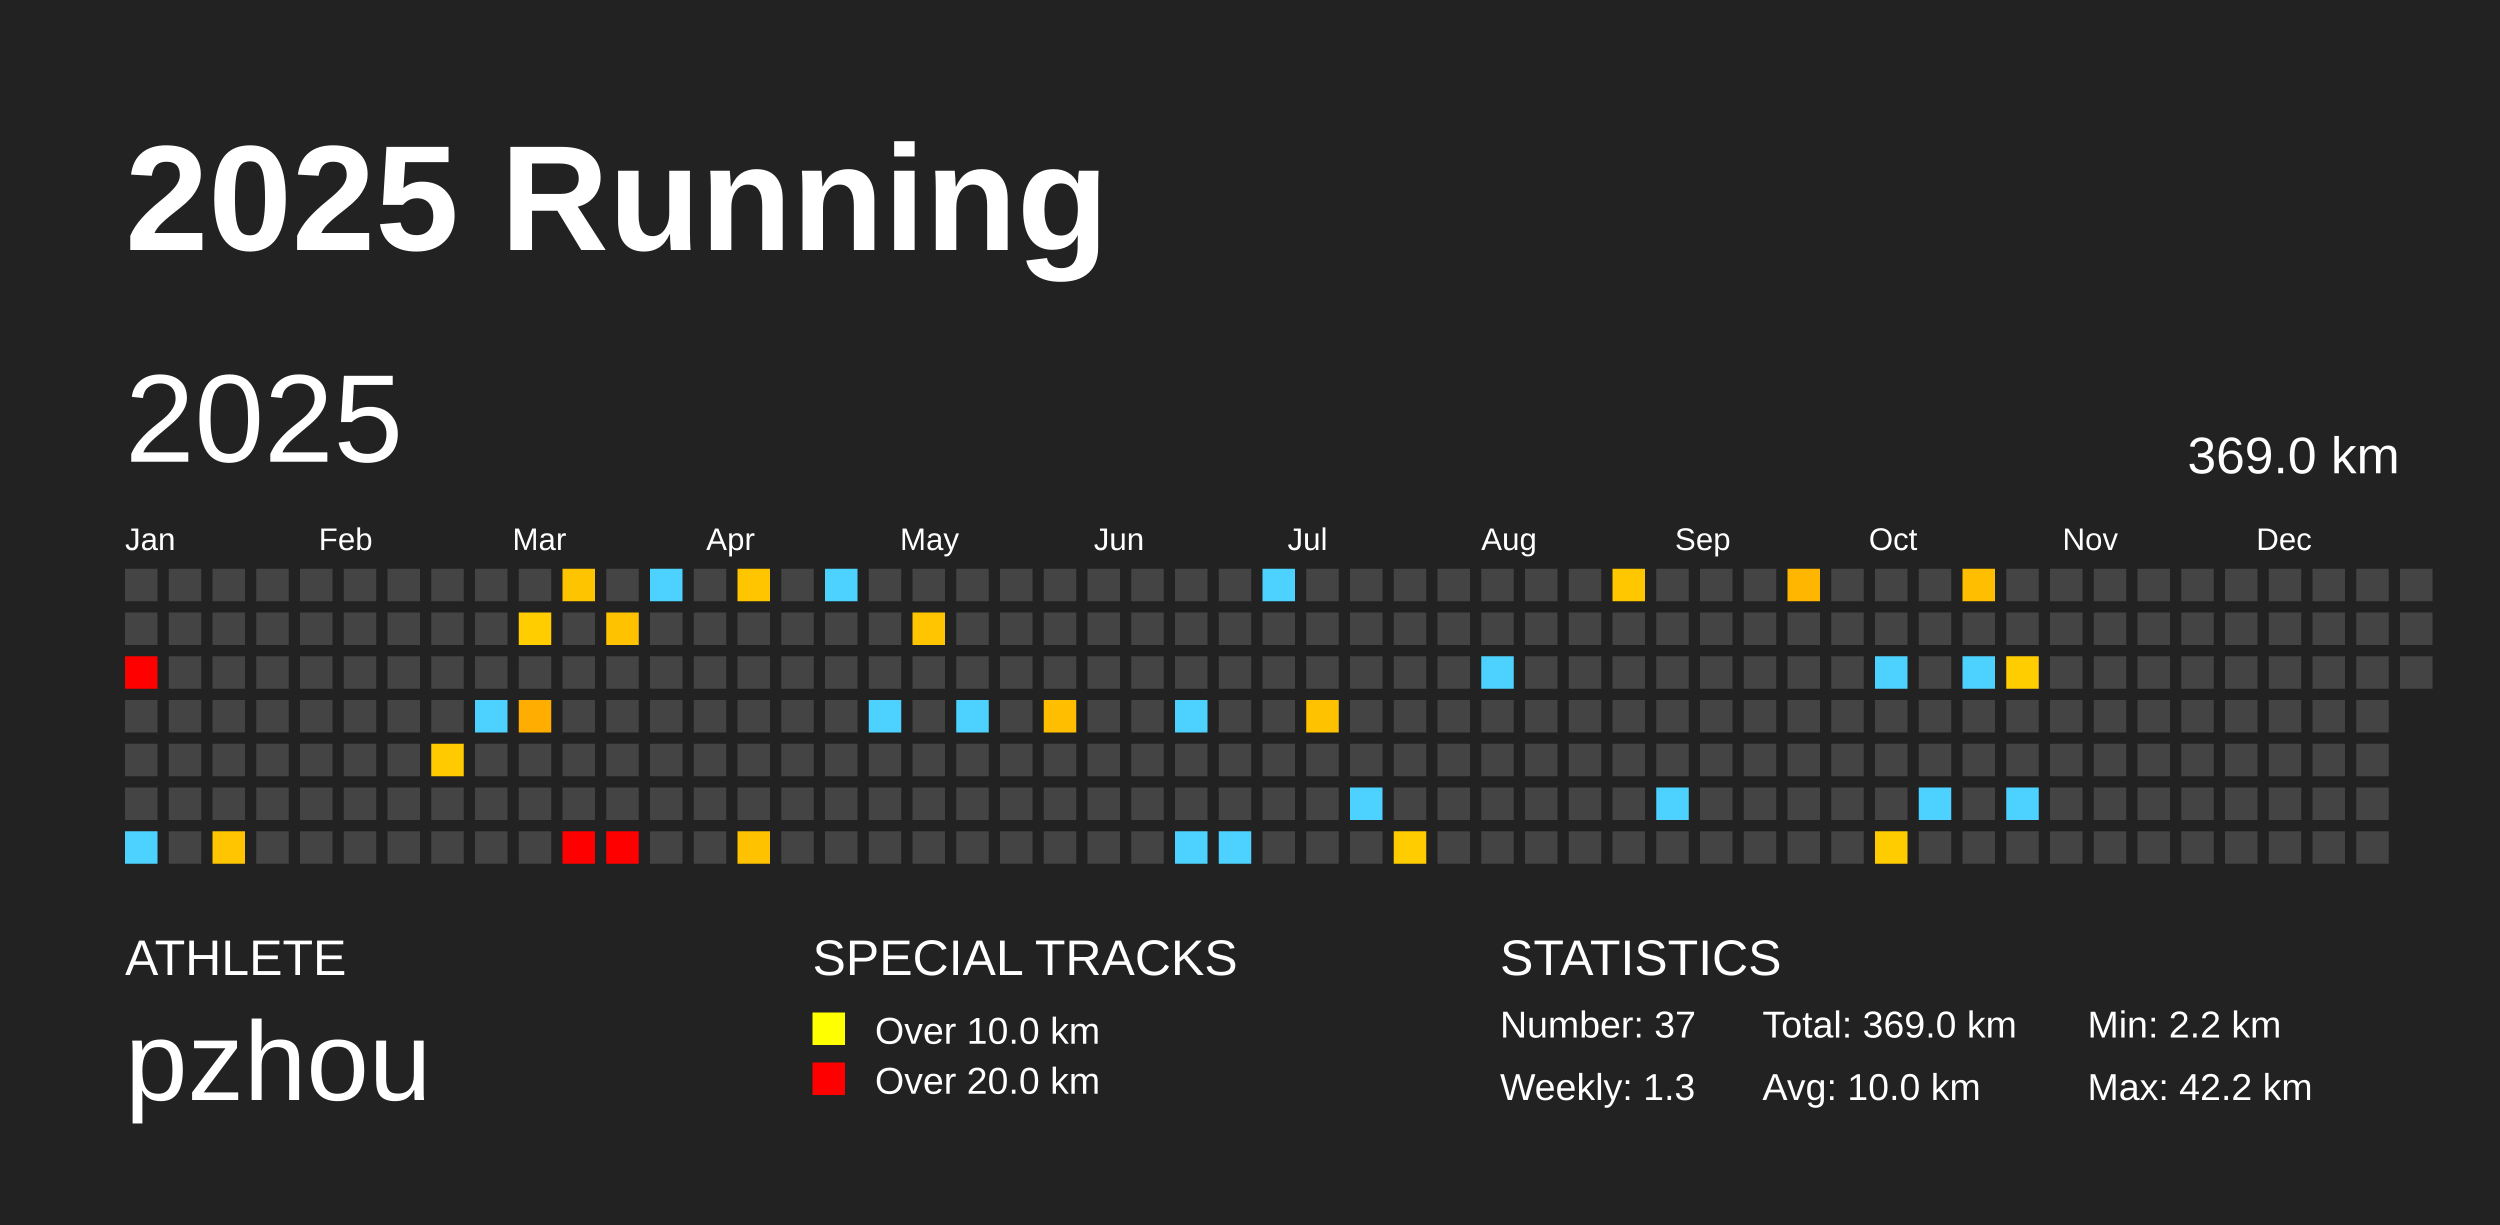
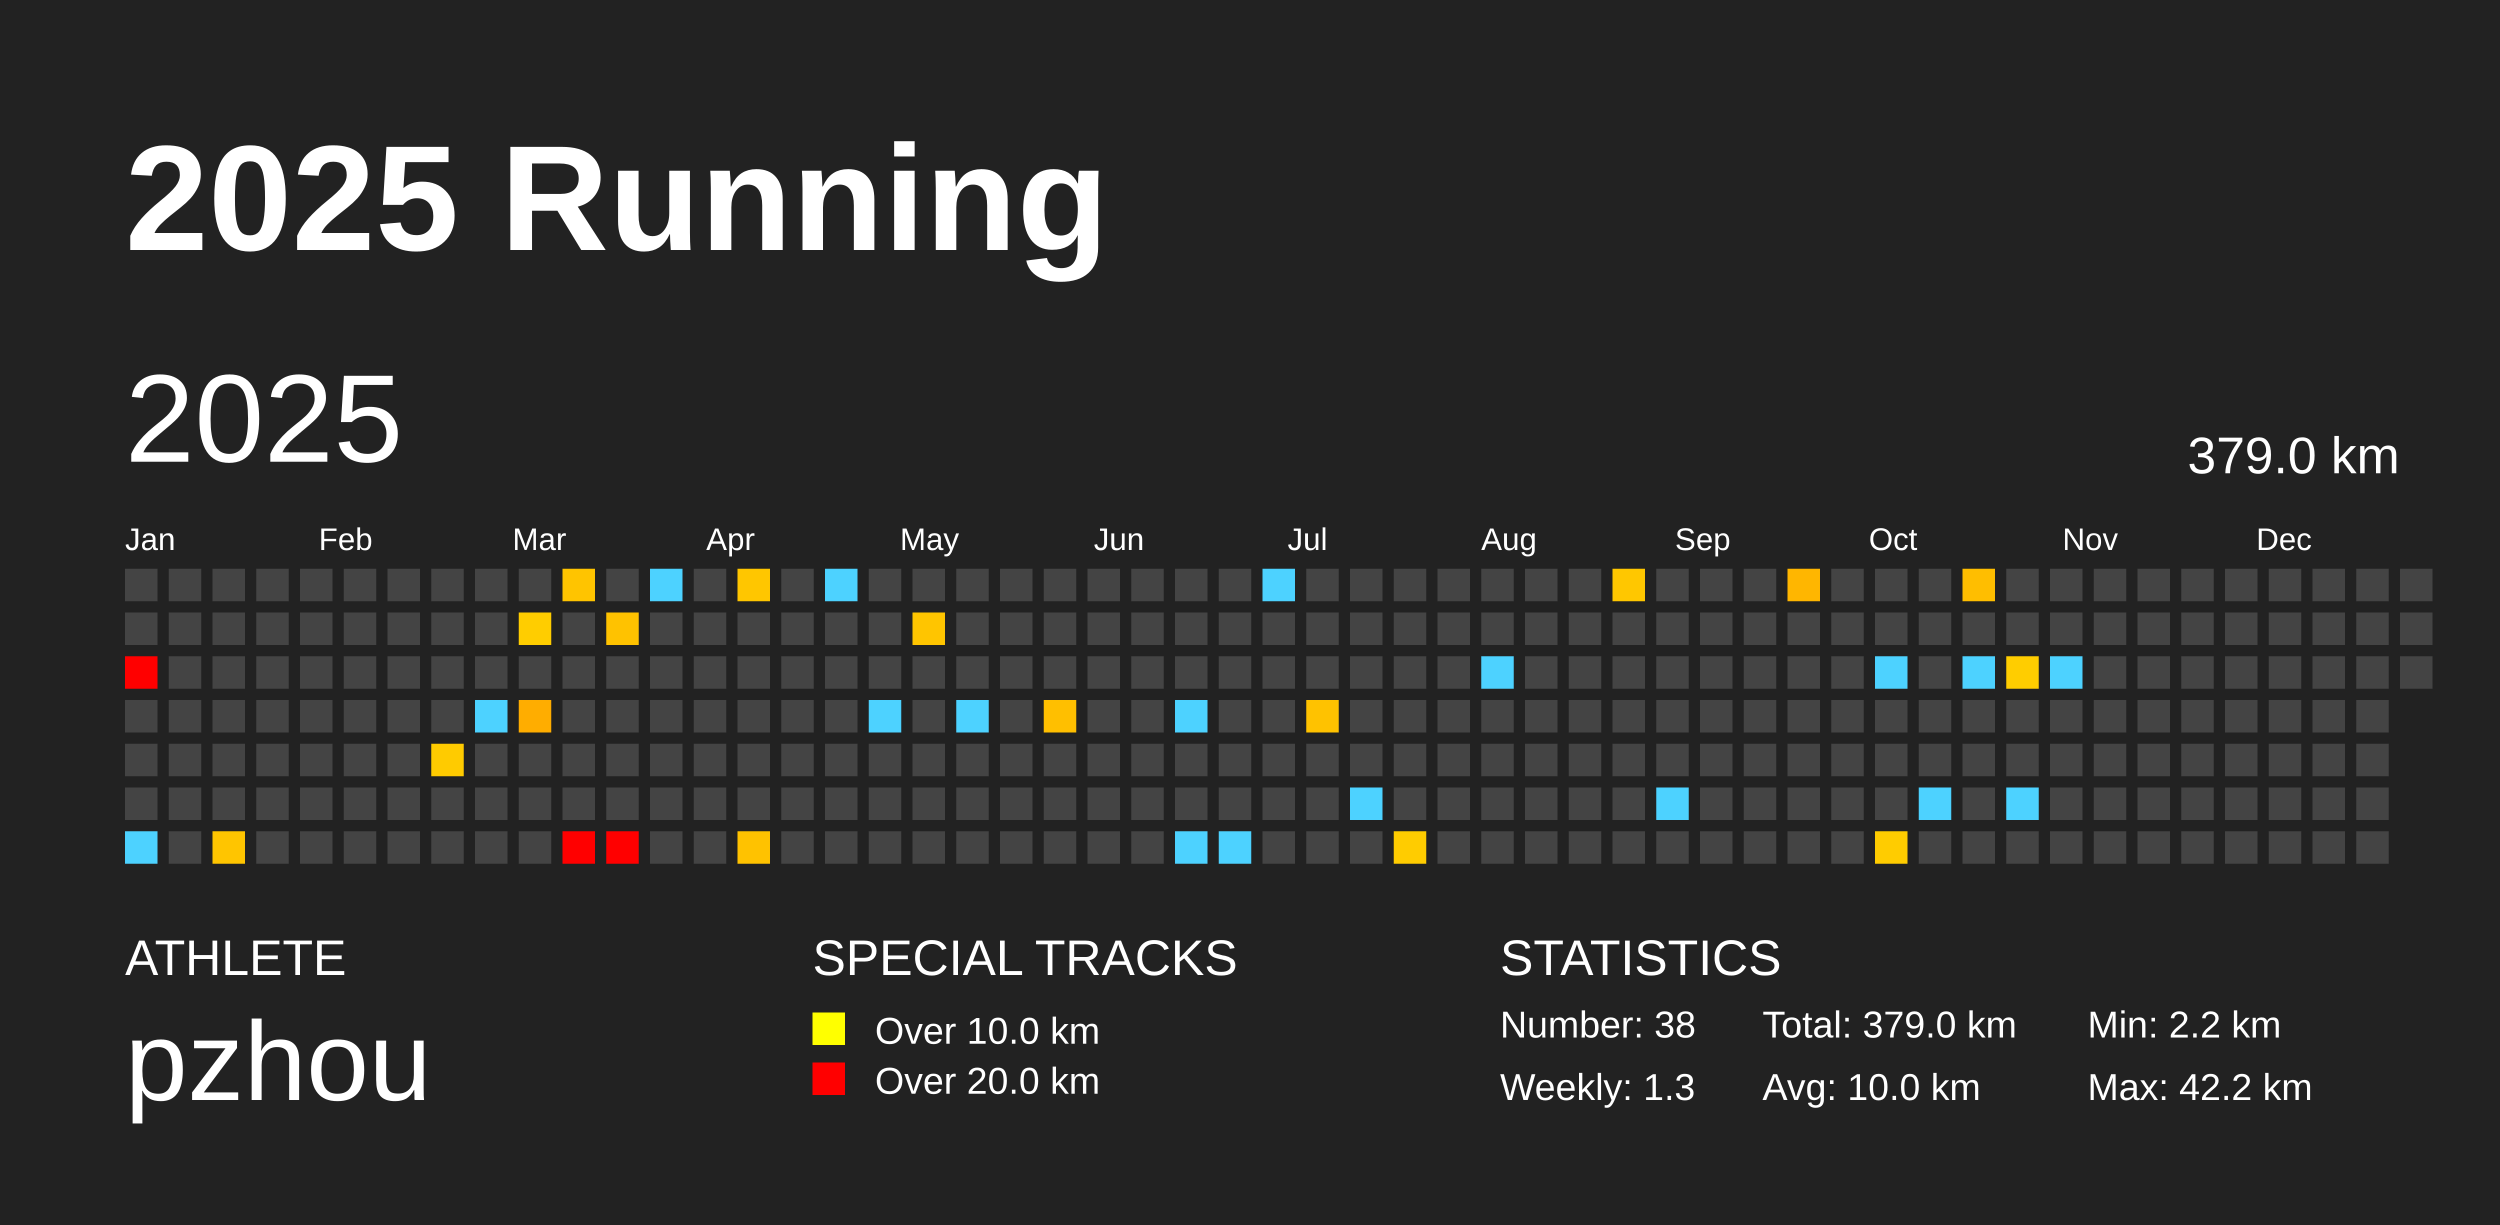
<svg xmlns="http://www.w3.org/2000/svg" baseProfile="full" height="98mm" version="1.1" viewBox="0,0,200,98" width="200mm">
  <defs />
  <rect fill="#222222" height="98" width="200" x="0" y="0" />
  <text fill="#FFFFFF" style="font-size:12px; font-family:Arial; font-weight:bold;" x="10" y="20">2025 Running</text>
  <text fill="#FFFFFF" style="font-size:4px; font-family:Arial" x="10" y="78">ATHLETE</text>
  <text fill="#FFFFFF" style="font-size:9px; font-family:Arial" x="10" y="88">pzhou</text>
  <text fill="#FFFFFF" style="font-size:4px; font-family:Arial" x="65" y="78">SPECIAL TRACKS</text>
  <rect fill="yellow" height="2.6" width="2.6" x="65" y="81" />
  <text fill="#FFFFFF" style="font-size:3px; font-family:Arial" x="70" y="83.5">Over 10.0 km</text>
  <rect fill="red" height="2.6" width="2.6" x="65" y="85" />
  <text fill="#FFFFFF" style="font-size:3px; font-family:Arial" x="70" y="87.5">Over 20.0 km</text>
  <text fill="#FFFFFF" style="font-size:4px; font-family:Arial" x="120" y="78">STATISTICS</text>
-   <text fill="#FFFFFF" style="font-size:3px; font-family:Arial" x="120" y="83">Number: 37</text>
+   <text fill="#FFFFFF" style="font-size:3px; font-family:Arial" x="120" y="83">Number: 38</text>
  <text fill="#FFFFFF" style="font-size:3px; font-family:Arial" x="120" y="88">Weekly: 1.3</text>
-   <text fill="#FFFFFF" style="font-size:3px; font-family:Arial" x="141" y="83">Total: 369.0 km</text>
+   <text fill="#FFFFFF" style="font-size:3px; font-family:Arial" x="141" y="83">Total: 379.0 km</text>
  <text fill="#FFFFFF" style="font-size:3px; font-family:Arial" x="141" y="88">Avg: 10.0 km</text>
  <text fill="#FFFFFF" style="font-size:3px; font-family:Arial" x="167" y="83">Min: 2.2 km</text>
  <text fill="#FFFFFF" style="font-size:3px; font-family:Arial" x="167" y="88">Max: 42.2 km</text>
  <text dominant-baseline="hanging" fill="#FFFFFF" style="font-size:10.0px; font-family:Arial;" x="10" y="30">2025</text>
-   <text dominant-baseline="hanging" fill="#FFFFFF" style="font-size:4.125px; font-family:Arial;" x="175" y="35">369.0 km</text>
+   <text dominant-baseline="hanging" fill="#FFFFFF" style="font-size:4.125px; font-family:Arial;" x="175" y="35">379.0 km</text>
  <text fill="#FFFFFF" style="font-size:2.5px; font-family:Arial" x="10.0" y="44">Jan</text>
  <text fill="#FFFFFF" style="font-size:2.5px; font-family:Arial" x="25.5" y="44">Feb</text>
  <text fill="#FFFFFF" style="font-size:2.5px; font-family:Arial" x="41.0" y="44">Mar</text>
  <text fill="#FFFFFF" style="font-size:2.5px; font-family:Arial" x="56.5" y="44">Apr</text>
  <text fill="#FFFFFF" style="font-size:2.5px; font-family:Arial" x="72.0" y="44">May</text>
  <text fill="#FFFFFF" style="font-size:2.5px; font-family:Arial" x="87.5" y="44">Jun</text>
  <text fill="#FFFFFF" style="font-size:2.5px; font-family:Arial" x="103.0" y="44">Jul</text>
  <text fill="#FFFFFF" style="font-size:2.5px; font-family:Arial" x="118.5" y="44">Aug</text>
  <text fill="#FFFFFF" style="font-size:2.5px; font-family:Arial" x="134.0" y="44">Sep</text>
  <text fill="#FFFFFF" style="font-size:2.5px; font-family:Arial" x="149.5" y="44">Oct</text>
  <text fill="#FFFFFF" style="font-size:2.5px; font-family:Arial" x="165.0" y="44">Nov</text>
  <text fill="#FFFFFF" style="font-size:2.5px; font-family:Arial" x="180.5" y="44">Dec</text>
  <rect fill="#444444" height="2.6" width="2.6" x="10.0" y="45.5" />
  <rect fill="#444444" height="2.6" width="2.6" x="10.0" y="49.0" />
  <rect fill="red" height="2.6" width="2.6" x="10.0" y="52.5" />
  <rect fill="#444444" height="2.6" width="2.6" x="10.0" y="56.0" />
  <rect fill="#444444" height="2.6" width="2.6" x="10.0" y="59.5" />
  <rect fill="#444444" height="2.6" width="2.6" x="10.0" y="63.0" />
  <rect fill="#4dd2ff" height="2.6" width="2.6" x="10.0" y="66.5" />
  <rect fill="#444444" height="2.6" width="2.6" x="13.5" y="45.5" />
  <rect fill="#444444" height="2.6" width="2.6" x="13.5" y="49.0" />
  <rect fill="#444444" height="2.6" width="2.6" x="13.5" y="52.5" />
  <rect fill="#444444" height="2.6" width="2.6" x="13.5" y="56.0" />
  <rect fill="#444444" height="2.6" width="2.6" x="13.5" y="59.5" />
  <rect fill="#444444" height="2.6" width="2.6" x="13.5" y="63.0" />
  <rect fill="#444444" height="2.6" width="2.6" x="13.5" y="66.5" />
  <rect fill="#444444" height="2.6" width="2.6" x="17.0" y="45.5" />
  <rect fill="#444444" height="2.6" width="2.6" x="17.0" y="49.0" />
  <rect fill="#444444" height="2.6" width="2.6" x="17.0" y="52.5" />
  <rect fill="#444444" height="2.6" width="2.6" x="17.0" y="56.0" />
  <rect fill="#444444" height="2.6" width="2.6" x="17.0" y="59.5" />
  <rect fill="#444444" height="2.6" width="2.6" x="17.0" y="63.0" />
  <rect fill="#ffc500" height="2.6" width="2.6" x="17.0" y="66.5" />
  <rect fill="#444444" height="2.6" width="2.6" x="20.5" y="45.5" />
  <rect fill="#444444" height="2.6" width="2.6" x="20.5" y="49.0" />
  <rect fill="#444444" height="2.6" width="2.6" x="20.5" y="52.5" />
  <rect fill="#444444" height="2.6" width="2.6" x="20.5" y="56.0" />
  <rect fill="#444444" height="2.6" width="2.6" x="20.5" y="59.5" />
  <rect fill="#444444" height="2.6" width="2.6" x="20.5" y="63.0" />
  <rect fill="#444444" height="2.6" width="2.6" x="20.5" y="66.5" />
  <rect fill="#444444" height="2.6" width="2.6" x="24.0" y="45.5" />
  <rect fill="#444444" height="2.6" width="2.6" x="24.0" y="49.0" />
  <rect fill="#444444" height="2.6" width="2.6" x="24.0" y="52.5" />
  <rect fill="#444444" height="2.6" width="2.6" x="24.0" y="56.0" />
  <rect fill="#444444" height="2.6" width="2.6" x="24.0" y="59.5" />
  <rect fill="#444444" height="2.6" width="2.6" x="24.0" y="63.0" />
  <rect fill="#444444" height="2.6" width="2.6" x="24.0" y="66.5" />
  <rect fill="#444444" height="2.6" width="2.6" x="27.5" y="45.5" />
  <rect fill="#444444" height="2.6" width="2.6" x="27.5" y="49.0" />
  <rect fill="#444444" height="2.6" width="2.6" x="27.5" y="52.5" />
  <rect fill="#444444" height="2.6" width="2.6" x="27.5" y="56.0" />
  <rect fill="#444444" height="2.6" width="2.6" x="27.5" y="59.5" />
  <rect fill="#444444" height="2.6" width="2.6" x="27.5" y="63.0" />
  <rect fill="#444444" height="2.6" width="2.6" x="27.5" y="66.5" />
  <rect fill="#444444" height="2.6" width="2.6" x="31.0" y="45.5" />
  <rect fill="#444444" height="2.6" width="2.6" x="31.0" y="49.0" />
  <rect fill="#444444" height="2.6" width="2.6" x="31.0" y="52.5" />
  <rect fill="#444444" height="2.6" width="2.6" x="31.0" y="56.0" />
  <rect fill="#444444" height="2.6" width="2.6" x="31.0" y="59.5" />
  <rect fill="#444444" height="2.6" width="2.6" x="31.0" y="63.0" />
  <rect fill="#444444" height="2.6" width="2.6" x="31.0" y="66.5" />
  <rect fill="#444444" height="2.6" width="2.6" x="34.5" y="45.5" />
  <rect fill="#444444" height="2.6" width="2.6" x="34.5" y="49.0" />
  <rect fill="#444444" height="2.6" width="2.6" x="34.5" y="52.5" />
  <rect fill="#444444" height="2.6" width="2.6" x="34.5" y="56.0" />
  <rect fill="#ffcb00" height="2.6" width="2.6" x="34.5" y="59.5" />
  <rect fill="#444444" height="2.6" width="2.6" x="34.5" y="63.0" />
  <rect fill="#444444" height="2.6" width="2.6" x="34.5" y="66.5" />
  <rect fill="#444444" height="2.6" width="2.6" x="38.0" y="45.5" />
  <rect fill="#444444" height="2.6" width="2.6" x="38.0" y="49.0" />
  <rect fill="#444444" height="2.6" width="2.6" x="38.0" y="52.5" />
  <rect fill="#4dd2ff" height="2.6" width="2.6" x="38.0" y="56.0" />
  <rect fill="#444444" height="2.6" width="2.6" x="38.0" y="59.5" />
  <rect fill="#444444" height="2.6" width="2.6" x="38.0" y="63.0" />
  <rect fill="#444444" height="2.6" width="2.6" x="38.0" y="66.5" />
  <rect fill="#444444" height="2.6" width="2.6" x="41.5" y="45.5" />
  <rect fill="#ffcd00" height="2.6" width="2.6" x="41.5" y="49.0" />
  <rect fill="#444444" height="2.6" width="2.6" x="41.5" y="52.5" />
  <rect fill="#ffad00" height="2.6" width="2.6" x="41.5" y="56.0" />
  <rect fill="#444444" height="2.6" width="2.6" x="41.5" y="59.5" />
  <rect fill="#444444" height="2.6" width="2.6" x="41.5" y="63.0" />
  <rect fill="#444444" height="2.6" width="2.6" x="41.5" y="66.5" />
  <rect fill="#ffc400" height="2.6" width="2.6" x="45.0" y="45.5" />
  <rect fill="#444444" height="2.6" width="2.6" x="45.0" y="49.0" />
  <rect fill="#444444" height="2.6" width="2.6" x="45.0" y="52.5" />
  <rect fill="#444444" height="2.6" width="2.6" x="45.0" y="56.0" />
  <rect fill="#444444" height="2.6" width="2.6" x="45.0" y="59.5" />
  <rect fill="#444444" height="2.6" width="2.6" x="45.0" y="63.0" />
  <rect fill="red" height="2.6" width="2.6" x="45.0" y="66.5" />
  <rect fill="#444444" height="2.6" width="2.6" x="48.5" y="45.5" />
  <rect fill="#ffc200" height="2.6" width="2.6" x="48.5" y="49.0" />
  <rect fill="#444444" height="2.6" width="2.6" x="48.5" y="52.5" />
  <rect fill="#444444" height="2.6" width="2.6" x="48.5" y="56.0" />
  <rect fill="#444444" height="2.6" width="2.6" x="48.5" y="59.5" />
  <rect fill="#444444" height="2.6" width="2.6" x="48.5" y="63.0" />
  <rect fill="red" height="2.6" width="2.6" x="48.5" y="66.5" />
  <rect fill="#4dd2ff" height="2.6" width="2.6" x="52.0" y="45.5" />
  <rect fill="#444444" height="2.6" width="2.6" x="52.0" y="49.0" />
  <rect fill="#444444" height="2.6" width="2.6" x="52.0" y="52.5" />
  <rect fill="#444444" height="2.6" width="2.6" x="52.0" y="56.0" />
  <rect fill="#444444" height="2.6" width="2.6" x="52.0" y="59.5" />
  <rect fill="#444444" height="2.6" width="2.6" x="52.0" y="63.0" />
  <rect fill="#444444" height="2.6" width="2.6" x="52.0" y="66.5" />
  <rect fill="#444444" height="2.6" width="2.6" x="55.5" y="45.5" />
  <rect fill="#444444" height="2.6" width="2.6" x="55.5" y="49.0" />
  <rect fill="#444444" height="2.6" width="2.6" x="55.5" y="52.5" />
  <rect fill="#444444" height="2.6" width="2.6" x="55.5" y="56.0" />
  <rect fill="#444444" height="2.6" width="2.6" x="55.5" y="59.5" />
  <rect fill="#444444" height="2.6" width="2.6" x="55.5" y="63.0" />
  <rect fill="#444444" height="2.6" width="2.6" x="55.5" y="66.5" />
  <rect fill="#ffc600" height="2.6" width="2.6" x="59.0" y="45.5" />
  <rect fill="#444444" height="2.6" width="2.6" x="59.0" y="49.0" />
  <rect fill="#444444" height="2.6" width="2.6" x="59.0" y="52.5" />
  <rect fill="#444444" height="2.6" width="2.6" x="59.0" y="56.0" />
  <rect fill="#444444" height="2.6" width="2.6" x="59.0" y="59.5" />
  <rect fill="#444444" height="2.6" width="2.6" x="59.0" y="63.0" />
  <rect fill="#ffc200" height="2.6" width="2.6" x="59.0" y="66.5" />
  <rect fill="#444444" height="2.6" width="2.6" x="62.5" y="45.5" />
  <rect fill="#444444" height="2.6" width="2.6" x="62.5" y="49.0" />
  <rect fill="#444444" height="2.6" width="2.6" x="62.5" y="52.5" />
  <rect fill="#444444" height="2.6" width="2.6" x="62.5" y="56.0" />
  <rect fill="#444444" height="2.6" width="2.6" x="62.5" y="59.5" />
  <rect fill="#444444" height="2.6" width="2.6" x="62.5" y="63.0" />
  <rect fill="#444444" height="2.6" width="2.6" x="62.5" y="66.5" />
  <rect fill="#4dd2ff" height="2.6" width="2.6" x="66.0" y="45.5" />
  <rect fill="#444444" height="2.6" width="2.6" x="66.0" y="49.0" />
  <rect fill="#444444" height="2.6" width="2.6" x="66.0" y="52.5" />
  <rect fill="#444444" height="2.6" width="2.6" x="66.0" y="56.0" />
  <rect fill="#444444" height="2.6" width="2.6" x="66.0" y="59.5" />
  <rect fill="#444444" height="2.6" width="2.6" x="66.0" y="63.0" />
  <rect fill="#444444" height="2.6" width="2.6" x="66.0" y="66.5" />
  <rect fill="#444444" height="2.6" width="2.6" x="69.5" y="45.5" />
  <rect fill="#444444" height="2.6" width="2.6" x="69.5" y="49.0" />
  <rect fill="#444444" height="2.6" width="2.6" x="69.5" y="52.5" />
  <rect fill="#4dd2ff" height="2.6" width="2.6" x="69.5" y="56.0" />
  <rect fill="#444444" height="2.6" width="2.6" x="69.5" y="59.5" />
  <rect fill="#444444" height="2.6" width="2.6" x="69.5" y="63.0" />
  <rect fill="#444444" height="2.6" width="2.6" x="69.5" y="66.5" />
  <rect fill="#444444" height="2.6" width="2.6" x="73.0" y="45.5" />
  <rect fill="#ffc500" height="2.6" width="2.6" x="73.0" y="49.0" />
  <rect fill="#444444" height="2.6" width="2.6" x="73.0" y="52.5" />
  <rect fill="#444444" height="2.6" width="2.6" x="73.0" y="56.0" />
  <rect fill="#444444" height="2.6" width="2.6" x="73.0" y="59.5" />
  <rect fill="#444444" height="2.6" width="2.6" x="73.0" y="63.0" />
  <rect fill="#444444" height="2.6" width="2.6" x="73.0" y="66.5" />
  <rect fill="#444444" height="2.6" width="2.6" x="76.5" y="45.5" />
  <rect fill="#444444" height="2.6" width="2.6" x="76.5" y="49.0" />
  <rect fill="#444444" height="2.6" width="2.6" x="76.5" y="52.5" />
  <rect fill="#4dd2ff" height="2.6" width="2.6" x="76.5" y="56.0" />
  <rect fill="#444444" height="2.6" width="2.6" x="76.5" y="59.5" />
  <rect fill="#444444" height="2.6" width="2.6" x="76.5" y="63.0" />
  <rect fill="#444444" height="2.6" width="2.6" x="76.5" y="66.5" />
  <rect fill="#444444" height="2.6" width="2.6" x="80.0" y="45.5" />
  <rect fill="#444444" height="2.6" width="2.6" x="80.0" y="49.0" />
  <rect fill="#444444" height="2.6" width="2.6" x="80.0" y="52.5" />
  <rect fill="#444444" height="2.6" width="2.6" x="80.0" y="56.0" />
  <rect fill="#444444" height="2.6" width="2.6" x="80.0" y="59.5" />
  <rect fill="#444444" height="2.6" width="2.6" x="80.0" y="63.0" />
  <rect fill="#444444" height="2.6" width="2.6" x="80.0" y="66.5" />
  <rect fill="#444444" height="2.6" width="2.6" x="83.5" y="45.5" />
  <rect fill="#444444" height="2.6" width="2.6" x="83.5" y="49.0" />
  <rect fill="#444444" height="2.6" width="2.6" x="83.5" y="52.5" />
  <rect fill="#ffbf00" height="2.6" width="2.6" x="83.5" y="56.0" />
  <rect fill="#444444" height="2.6" width="2.6" x="83.5" y="59.5" />
  <rect fill="#444444" height="2.6" width="2.6" x="83.5" y="63.0" />
  <rect fill="#444444" height="2.6" width="2.6" x="83.5" y="66.5" />
  <rect fill="#444444" height="2.6" width="2.6" x="87.0" y="45.5" />
  <rect fill="#444444" height="2.6" width="2.6" x="87.0" y="49.0" />
  <rect fill="#444444" height="2.6" width="2.6" x="87.0" y="52.5" />
  <rect fill="#444444" height="2.6" width="2.6" x="87.0" y="56.0" />
  <rect fill="#444444" height="2.6" width="2.6" x="87.0" y="59.5" />
  <rect fill="#444444" height="2.6" width="2.6" x="87.0" y="63.0" />
  <rect fill="#444444" height="2.6" width="2.6" x="87.0" y="66.5" />
  <rect fill="#444444" height="2.6" width="2.6" x="90.5" y="45.5" />
  <rect fill="#444444" height="2.6" width="2.6" x="90.5" y="49.0" />
  <rect fill="#444444" height="2.6" width="2.6" x="90.5" y="52.5" />
  <rect fill="#444444" height="2.6" width="2.6" x="90.5" y="56.0" />
  <rect fill="#444444" height="2.6" width="2.6" x="90.5" y="59.5" />
  <rect fill="#444444" height="2.6" width="2.6" x="90.5" y="63.0" />
  <rect fill="#444444" height="2.6" width="2.6" x="90.5" y="66.5" />
  <rect fill="#444444" height="2.6" width="2.6" x="94.0" y="45.5" />
  <rect fill="#444444" height="2.6" width="2.6" x="94.0" y="49.0" />
  <rect fill="#444444" height="2.6" width="2.6" x="94.0" y="52.5" />
  <rect fill="#4dd2ff" height="2.6" width="2.6" x="94.0" y="56.0" />
  <rect fill="#444444" height="2.6" width="2.6" x="94.0" y="59.5" />
  <rect fill="#444444" height="2.6" width="2.6" x="94.0" y="63.0" />
  <rect fill="#4dd2ff" height="2.6" width="2.6" x="94.0" y="66.5" />
  <rect fill="#444444" height="2.6" width="2.6" x="97.5" y="45.5" />
  <rect fill="#444444" height="2.6" width="2.6" x="97.5" y="49.0" />
  <rect fill="#444444" height="2.6" width="2.6" x="97.5" y="52.5" />
  <rect fill="#444444" height="2.6" width="2.6" x="97.5" y="56.0" />
  <rect fill="#444444" height="2.6" width="2.6" x="97.5" y="59.5" />
  <rect fill="#444444" height="2.6" width="2.6" x="97.5" y="63.0" />
  <rect fill="#4dd2ff" height="2.6" width="2.6" x="97.5" y="66.5" />
  <rect fill="#4dd2ff" height="2.6" width="2.6" x="101.0" y="45.5" />
  <rect fill="#444444" height="2.6" width="2.6" x="101.0" y="49.0" />
  <rect fill="#444444" height="2.6" width="2.6" x="101.0" y="52.5" />
  <rect fill="#444444" height="2.6" width="2.6" x="101.0" y="56.0" />
  <rect fill="#444444" height="2.6" width="2.6" x="101.0" y="59.5" />
  <rect fill="#444444" height="2.6" width="2.6" x="101.0" y="63.0" />
  <rect fill="#444444" height="2.6" width="2.6" x="101.0" y="66.5" />
  <rect fill="#444444" height="2.6" width="2.6" x="104.5" y="45.5" />
  <rect fill="#444444" height="2.6" width="2.6" x="104.5" y="49.0" />
  <rect fill="#444444" height="2.6" width="2.6" x="104.5" y="52.5" />
  <rect fill="#ffc200" height="2.6" width="2.6" x="104.5" y="56.0" />
  <rect fill="#444444" height="2.6" width="2.6" x="104.5" y="59.5" />
  <rect fill="#444444" height="2.6" width="2.6" x="104.5" y="63.0" />
  <rect fill="#444444" height="2.6" width="2.6" x="104.5" y="66.5" />
  <rect fill="#444444" height="2.6" width="2.6" x="108.0" y="45.5" />
  <rect fill="#444444" height="2.6" width="2.6" x="108.0" y="49.0" />
  <rect fill="#444444" height="2.6" width="2.6" x="108.0" y="52.5" />
  <rect fill="#444444" height="2.6" width="2.6" x="108.0" y="56.0" />
  <rect fill="#444444" height="2.6" width="2.6" x="108.0" y="59.5" />
  <rect fill="#4dd2ff" height="2.6" width="2.6" x="108.0" y="63.0" />
  <rect fill="#444444" height="2.6" width="2.6" x="108.0" y="66.5" />
  <rect fill="#444444" height="2.6" width="2.6" x="111.5" y="45.5" />
  <rect fill="#444444" height="2.6" width="2.6" x="111.5" y="49.0" />
  <rect fill="#444444" height="2.6" width="2.6" x="111.5" y="52.5" />
  <rect fill="#444444" height="2.6" width="2.6" x="111.5" y="56.0" />
  <rect fill="#444444" height="2.6" width="2.6" x="111.5" y="59.5" />
  <rect fill="#444444" height="2.6" width="2.6" x="111.5" y="63.0" />
  <rect fill="#ffcc00" height="2.6" width="2.6" x="111.5" y="66.5" />
  <rect fill="#444444" height="2.6" width="2.6" x="115.0" y="45.5" />
  <rect fill="#444444" height="2.6" width="2.6" x="115.0" y="49.0" />
  <rect fill="#444444" height="2.6" width="2.6" x="115.0" y="52.5" />
  <rect fill="#444444" height="2.6" width="2.6" x="115.0" y="56.0" />
  <rect fill="#444444" height="2.6" width="2.6" x="115.0" y="59.5" />
  <rect fill="#444444" height="2.6" width="2.6" x="115.0" y="63.0" />
  <rect fill="#444444" height="2.6" width="2.6" x="115.0" y="66.5" />
  <rect fill="#444444" height="2.6" width="2.6" x="118.5" y="45.5" />
  <rect fill="#444444" height="2.6" width="2.6" x="118.5" y="49.0" />
  <rect fill="#4dd2ff" height="2.6" width="2.6" x="118.5" y="52.5" />
  <rect fill="#444444" height="2.6" width="2.6" x="118.5" y="56.0" />
  <rect fill="#444444" height="2.6" width="2.6" x="118.5" y="59.5" />
  <rect fill="#444444" height="2.6" width="2.6" x="118.5" y="63.0" />
  <rect fill="#444444" height="2.6" width="2.6" x="118.5" y="66.5" />
  <rect fill="#444444" height="2.6" width="2.6" x="122.0" y="45.5" />
  <rect fill="#444444" height="2.6" width="2.6" x="122.0" y="49.0" />
  <rect fill="#444444" height="2.6" width="2.6" x="122.0" y="52.5" />
  <rect fill="#444444" height="2.6" width="2.6" x="122.0" y="56.0" />
  <rect fill="#444444" height="2.6" width="2.6" x="122.0" y="59.5" />
  <rect fill="#444444" height="2.6" width="2.6" x="122.0" y="63.0" />
  <rect fill="#444444" height="2.6" width="2.6" x="122.0" y="66.5" />
  <rect fill="#444444" height="2.6" width="2.6" x="125.5" y="45.5" />
  <rect fill="#444444" height="2.6" width="2.6" x="125.5" y="49.0" />
  <rect fill="#444444" height="2.6" width="2.6" x="125.5" y="52.5" />
  <rect fill="#444444" height="2.6" width="2.6" x="125.5" y="56.0" />
  <rect fill="#444444" height="2.6" width="2.6" x="125.5" y="59.5" />
  <rect fill="#444444" height="2.6" width="2.6" x="125.5" y="63.0" />
  <rect fill="#444444" height="2.6" width="2.6" x="125.5" y="66.5" />
  <rect fill="#ffc700" height="2.6" width="2.6" x="129.0" y="45.5" />
  <rect fill="#444444" height="2.6" width="2.6" x="129.0" y="49.0" />
  <rect fill="#444444" height="2.6" width="2.6" x="129.0" y="52.5" />
  <rect fill="#444444" height="2.6" width="2.6" x="129.0" y="56.0" />
  <rect fill="#444444" height="2.6" width="2.6" x="129.0" y="59.5" />
  <rect fill="#444444" height="2.6" width="2.6" x="129.0" y="63.0" />
  <rect fill="#444444" height="2.6" width="2.6" x="129.0" y="66.5" />
  <rect fill="#444444" height="2.6" width="2.6" x="132.5" y="45.5" />
  <rect fill="#444444" height="2.6" width="2.6" x="132.5" y="49.0" />
  <rect fill="#444444" height="2.6" width="2.6" x="132.5" y="52.5" />
  <rect fill="#444444" height="2.6" width="2.6" x="132.5" y="56.0" />
  <rect fill="#444444" height="2.6" width="2.6" x="132.5" y="59.5" />
  <rect fill="#4dd2ff" height="2.6" width="2.6" x="132.5" y="63.0" />
  <rect fill="#444444" height="2.6" width="2.6" x="132.5" y="66.5" />
  <rect fill="#444444" height="2.6" width="2.6" x="136.0" y="45.5" />
  <rect fill="#444444" height="2.6" width="2.6" x="136.0" y="49.0" />
  <rect fill="#444444" height="2.6" width="2.6" x="136.0" y="52.5" />
  <rect fill="#444444" height="2.6" width="2.6" x="136.0" y="56.0" />
  <rect fill="#444444" height="2.6" width="2.6" x="136.0" y="59.5" />
  <rect fill="#444444" height="2.6" width="2.6" x="136.0" y="63.0" />
  <rect fill="#444444" height="2.6" width="2.6" x="136.0" y="66.5" />
  <rect fill="#444444" height="2.6" width="2.6" x="139.5" y="45.5" />
  <rect fill="#444444" height="2.6" width="2.6" x="139.5" y="49.0" />
  <rect fill="#444444" height="2.6" width="2.6" x="139.5" y="52.5" />
  <rect fill="#444444" height="2.6" width="2.6" x="139.5" y="56.0" />
  <rect fill="#444444" height="2.6" width="2.6" x="139.5" y="59.5" />
  <rect fill="#444444" height="2.6" width="2.6" x="139.5" y="63.0" />
  <rect fill="#444444" height="2.6" width="2.6" x="139.5" y="66.5" />
  <rect fill="#ffb600" height="2.6" width="2.6" x="143.0" y="45.5" />
  <rect fill="#444444" height="2.6" width="2.6" x="143.0" y="49.0" />
  <rect fill="#444444" height="2.6" width="2.6" x="143.0" y="52.5" />
  <rect fill="#444444" height="2.6" width="2.6" x="143.0" y="56.0" />
  <rect fill="#444444" height="2.6" width="2.6" x="143.0" y="59.5" />
  <rect fill="#444444" height="2.6" width="2.6" x="143.0" y="63.0" />
  <rect fill="#444444" height="2.6" width="2.6" x="143.0" y="66.5" />
  <rect fill="#444444" height="2.6" width="2.6" x="146.5" y="45.5" />
  <rect fill="#444444" height="2.6" width="2.6" x="146.5" y="49.0" />
  <rect fill="#444444" height="2.6" width="2.6" x="146.5" y="52.5" />
  <rect fill="#444444" height="2.6" width="2.6" x="146.5" y="56.0" />
  <rect fill="#444444" height="2.6" width="2.6" x="146.5" y="59.5" />
  <rect fill="#444444" height="2.6" width="2.6" x="146.5" y="63.0" />
  <rect fill="#444444" height="2.6" width="2.6" x="146.5" y="66.5" />
  <rect fill="#444444" height="2.6" width="2.6" x="150.0" y="45.5" />
  <rect fill="#444444" height="2.6" width="2.6" x="150.0" y="49.0" />
  <rect fill="#4dd2ff" height="2.6" width="2.6" x="150.0" y="52.5" />
  <rect fill="#444444" height="2.6" width="2.6" x="150.0" y="56.0" />
  <rect fill="#444444" height="2.6" width="2.6" x="150.0" y="59.5" />
  <rect fill="#444444" height="2.6" width="2.6" x="150.0" y="63.0" />
  <rect fill="#ffcc00" height="2.6" width="2.6" x="150.0" y="66.5" />
  <rect fill="#444444" height="2.6" width="2.6" x="153.5" y="45.5" />
  <rect fill="#444444" height="2.6" width="2.6" x="153.5" y="49.0" />
  <rect fill="#444444" height="2.6" width="2.6" x="153.5" y="52.5" />
  <rect fill="#444444" height="2.6" width="2.6" x="153.5" y="56.0" />
  <rect fill="#444444" height="2.6" width="2.6" x="153.5" y="59.5" />
  <rect fill="#4dd2ff" height="2.6" width="2.6" x="153.5" y="63.0" />
  <rect fill="#444444" height="2.6" width="2.6" x="153.5" y="66.5" />
  <rect fill="#ffbe00" height="2.6" width="2.6" x="157.0" y="45.5" />
  <rect fill="#444444" height="2.6" width="2.6" x="157.0" y="49.0" />
  <rect fill="#4dd2ff" height="2.6" width="2.6" x="157.0" y="52.5" />
  <rect fill="#444444" height="2.6" width="2.6" x="157.0" y="56.0" />
  <rect fill="#444444" height="2.6" width="2.6" x="157.0" y="59.5" />
  <rect fill="#444444" height="2.6" width="2.6" x="157.0" y="63.0" />
  <rect fill="#444444" height="2.6" width="2.6" x="157.0" y="66.5" />
  <rect fill="#444444" height="2.6" width="2.6" x="160.5" y="45.5" />
  <rect fill="#444444" height="2.6" width="2.6" x="160.5" y="49.0" />
  <rect fill="#ffcd00" height="2.6" width="2.6" x="160.5" y="52.5" />
  <rect fill="#444444" height="2.6" width="2.6" x="160.5" y="56.0" />
  <rect fill="#444444" height="2.6" width="2.6" x="160.5" y="59.5" />
  <rect fill="#4dd2ff" height="2.6" width="2.6" x="160.5" y="63.0" />
  <rect fill="#444444" height="2.6" width="2.6" x="160.5" y="66.5" />
  <rect fill="#444444" height="2.6" width="2.6" x="164.0" y="45.5" />
  <rect fill="#444444" height="2.6" width="2.6" x="164.0" y="49.0" />
-   <rect fill="#444444" height="2.6" width="2.6" x="164.0" y="52.5" />
+   <rect fill="#4dd2ff" height="2.6" width="2.6" x="164.0" y="52.5" />
  <rect fill="#444444" height="2.6" width="2.6" x="164.0" y="56.0" />
  <rect fill="#444444" height="2.6" width="2.6" x="164.0" y="59.5" />
  <rect fill="#444444" height="2.6" width="2.6" x="164.0" y="63.0" />
  <rect fill="#444444" height="2.6" width="2.6" x="164.0" y="66.5" />
  <rect fill="#444444" height="2.6" width="2.6" x="167.5" y="45.5" />
  <rect fill="#444444" height="2.6" width="2.6" x="167.5" y="49.0" />
  <rect fill="#444444" height="2.6" width="2.6" x="167.5" y="52.5" />
  <rect fill="#444444" height="2.6" width="2.6" x="167.5" y="56.0" />
  <rect fill="#444444" height="2.6" width="2.6" x="167.5" y="59.5" />
  <rect fill="#444444" height="2.6" width="2.6" x="167.5" y="63.0" />
  <rect fill="#444444" height="2.6" width="2.6" x="167.5" y="66.5" />
  <rect fill="#444444" height="2.6" width="2.6" x="171.0" y="45.5" />
  <rect fill="#444444" height="2.6" width="2.6" x="171.0" y="49.0" />
  <rect fill="#444444" height="2.6" width="2.6" x="171.0" y="52.5" />
  <rect fill="#444444" height="2.6" width="2.6" x="171.0" y="56.0" />
  <rect fill="#444444" height="2.6" width="2.6" x="171.0" y="59.5" />
  <rect fill="#444444" height="2.6" width="2.6" x="171.0" y="63.0" />
  <rect fill="#444444" height="2.6" width="2.6" x="171.0" y="66.5" />
  <rect fill="#444444" height="2.6" width="2.6" x="174.5" y="45.5" />
  <rect fill="#444444" height="2.6" width="2.6" x="174.5" y="49.0" />
  <rect fill="#444444" height="2.6" width="2.6" x="174.5" y="52.5" />
  <rect fill="#444444" height="2.6" width="2.6" x="174.5" y="56.0" />
  <rect fill="#444444" height="2.6" width="2.6" x="174.5" y="59.5" />
  <rect fill="#444444" height="2.6" width="2.6" x="174.5" y="63.0" />
  <rect fill="#444444" height="2.6" width="2.6" x="174.5" y="66.5" />
  <rect fill="#444444" height="2.6" width="2.6" x="178.0" y="45.5" />
  <rect fill="#444444" height="2.6" width="2.6" x="178.0" y="49.0" />
  <rect fill="#444444" height="2.6" width="2.6" x="178.0" y="52.5" />
  <rect fill="#444444" height="2.6" width="2.6" x="178.0" y="56.0" />
  <rect fill="#444444" height="2.6" width="2.6" x="178.0" y="59.5" />
  <rect fill="#444444" height="2.6" width="2.6" x="178.0" y="63.0" />
  <rect fill="#444444" height="2.6" width="2.6" x="178.0" y="66.5" />
  <rect fill="#444444" height="2.6" width="2.6" x="181.5" y="45.5" />
  <rect fill="#444444" height="2.6" width="2.6" x="181.5" y="49.0" />
  <rect fill="#444444" height="2.6" width="2.6" x="181.5" y="52.5" />
  <rect fill="#444444" height="2.6" width="2.6" x="181.5" y="56.0" />
  <rect fill="#444444" height="2.6" width="2.6" x="181.5" y="59.5" />
  <rect fill="#444444" height="2.6" width="2.6" x="181.5" y="63.0" />
  <rect fill="#444444" height="2.6" width="2.6" x="181.5" y="66.5" />
  <rect fill="#444444" height="2.6" width="2.6" x="185.0" y="45.5" />
  <rect fill="#444444" height="2.6" width="2.6" x="185.0" y="49.0" />
  <rect fill="#444444" height="2.6" width="2.6" x="185.0" y="52.5" />
  <rect fill="#444444" height="2.6" width="2.6" x="185.0" y="56.0" />
  <rect fill="#444444" height="2.6" width="2.6" x="185.0" y="59.5" />
  <rect fill="#444444" height="2.6" width="2.6" x="185.0" y="63.0" />
  <rect fill="#444444" height="2.6" width="2.6" x="185.0" y="66.5" />
  <rect fill="#444444" height="2.6" width="2.6" x="188.5" y="45.5" />
  <rect fill="#444444" height="2.6" width="2.6" x="188.5" y="49.0" />
  <rect fill="#444444" height="2.6" width="2.6" x="188.5" y="52.5" />
  <rect fill="#444444" height="2.6" width="2.6" x="188.5" y="56.0" />
  <rect fill="#444444" height="2.6" width="2.6" x="188.5" y="59.5" />
  <rect fill="#444444" height="2.6" width="2.6" x="188.5" y="63.0" />
  <rect fill="#444444" height="2.6" width="2.6" x="188.5" y="66.5" />
  <rect fill="#444444" height="2.6" width="2.6" x="192.0" y="45.5" />
  <rect fill="#444444" height="2.6" width="2.6" x="192.0" y="49.0" />
  <rect fill="#444444" height="2.6" width="2.6" x="192.0" y="52.5" />
</svg>
